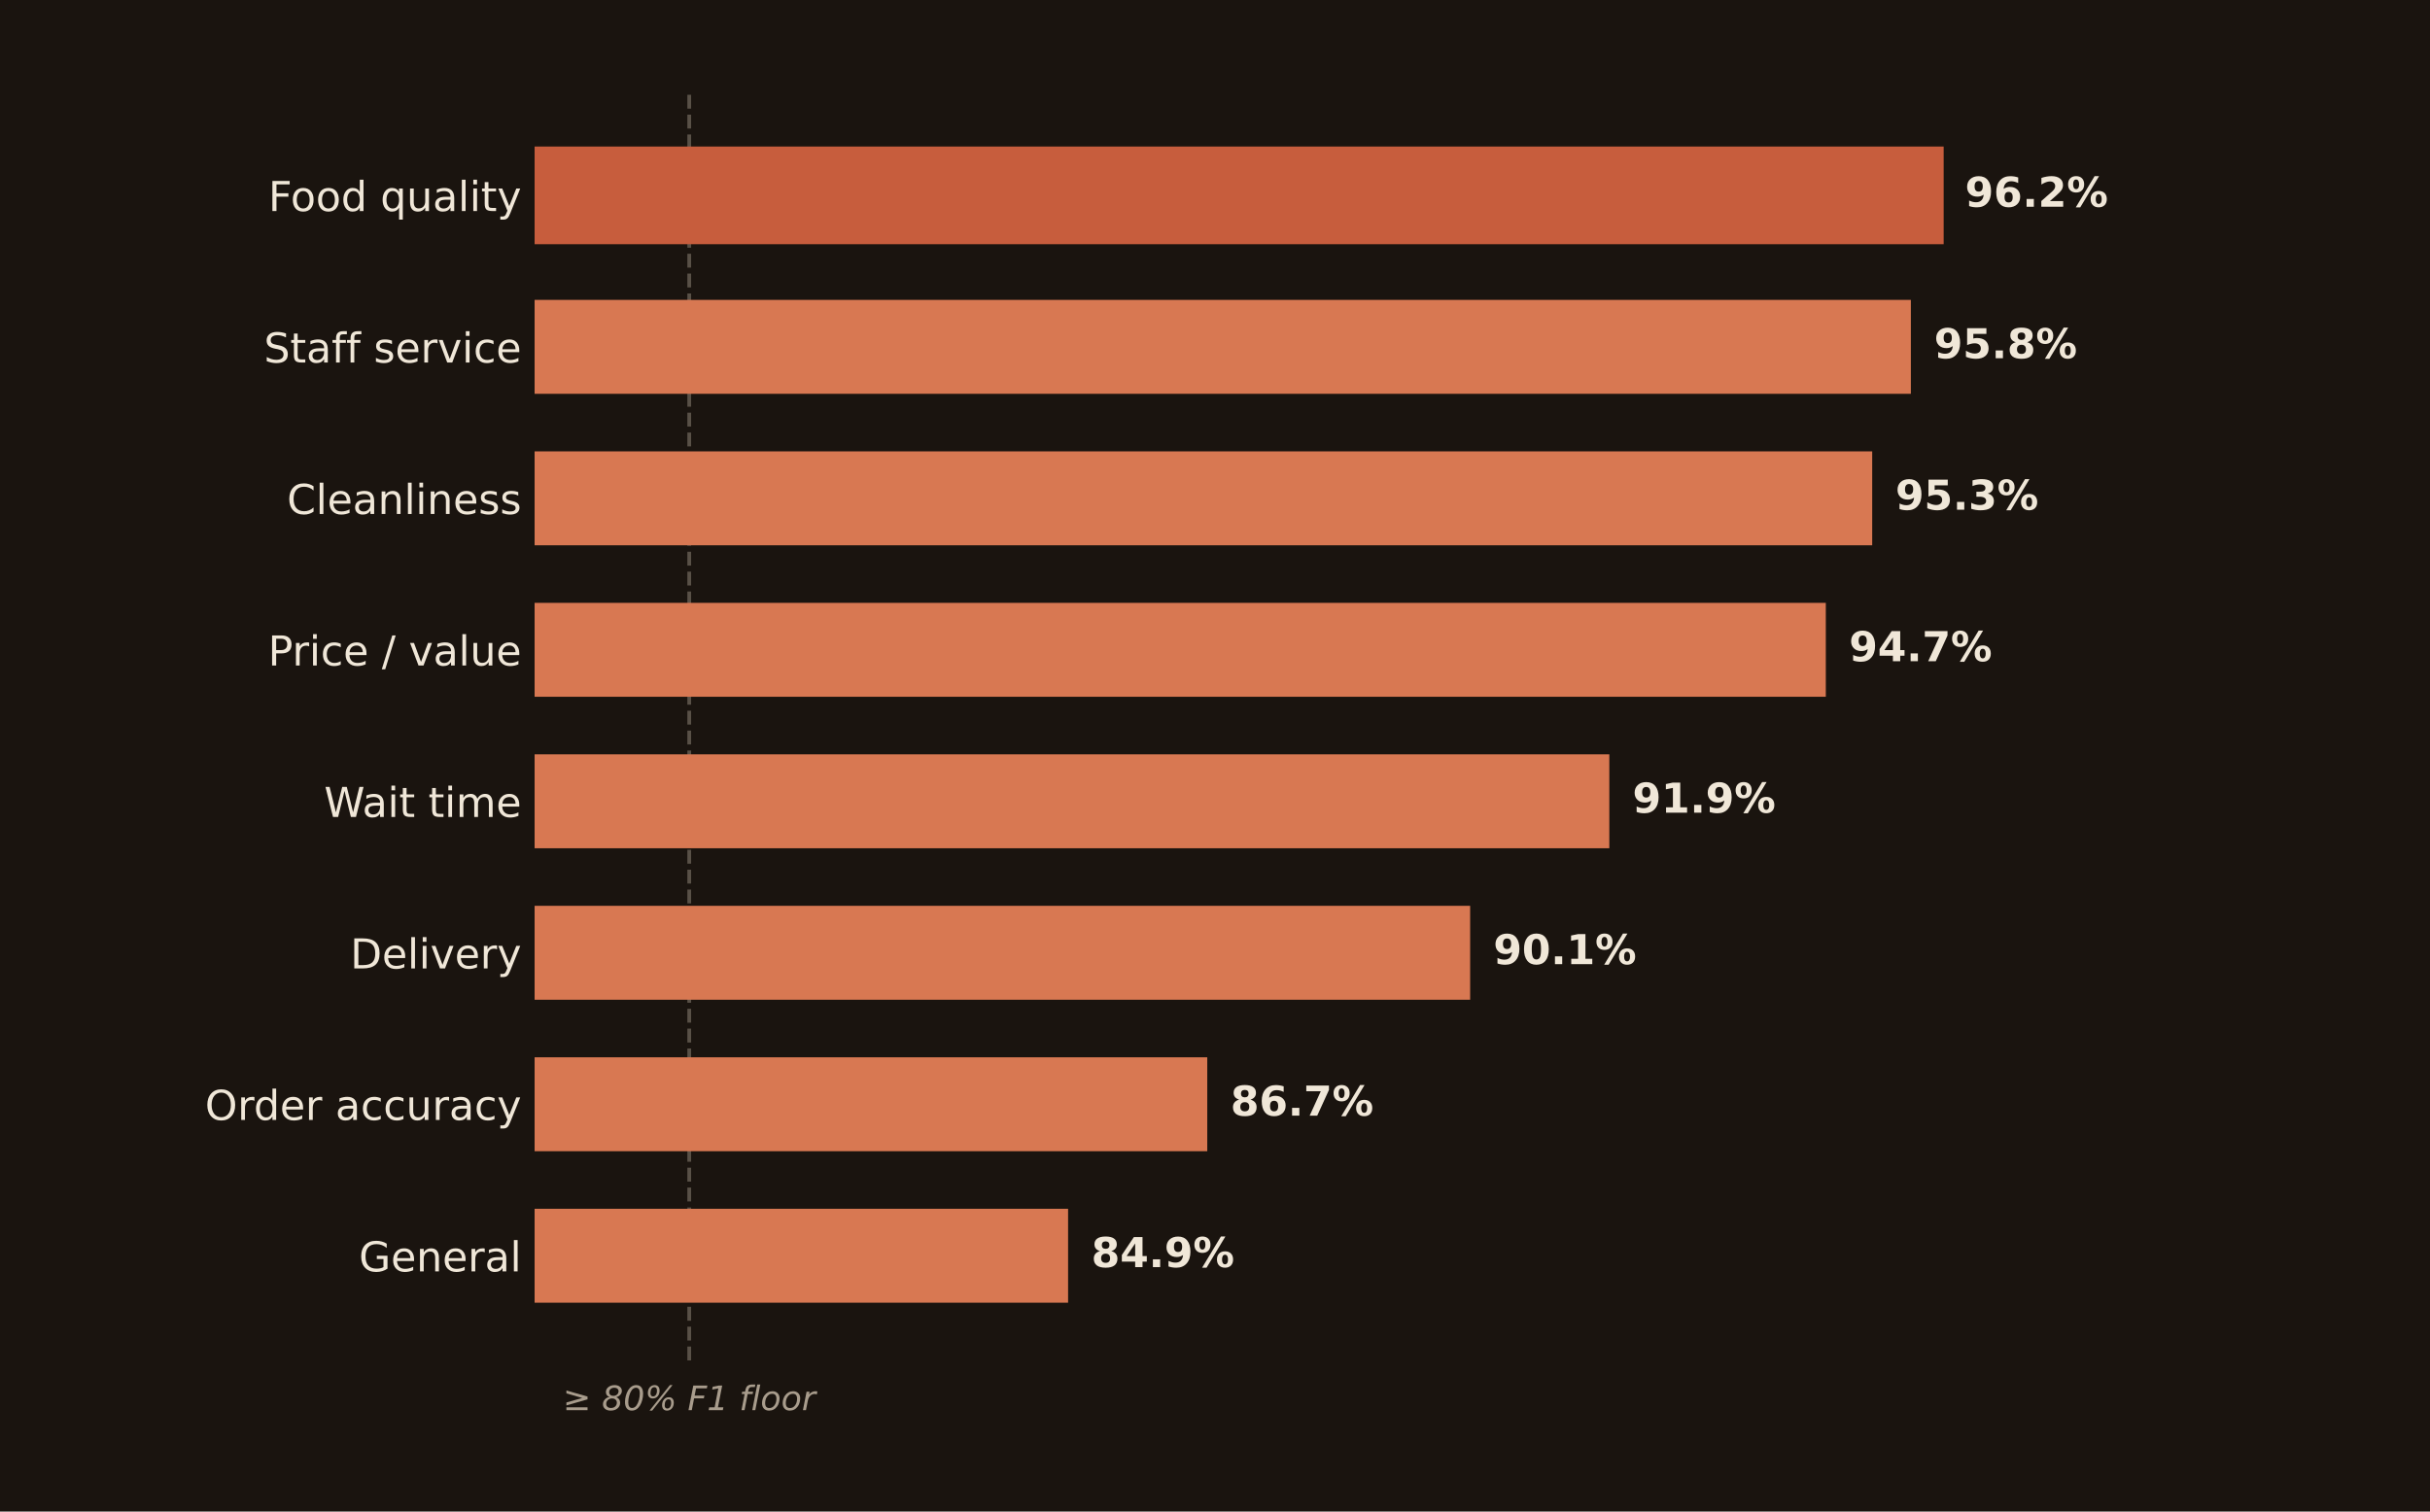
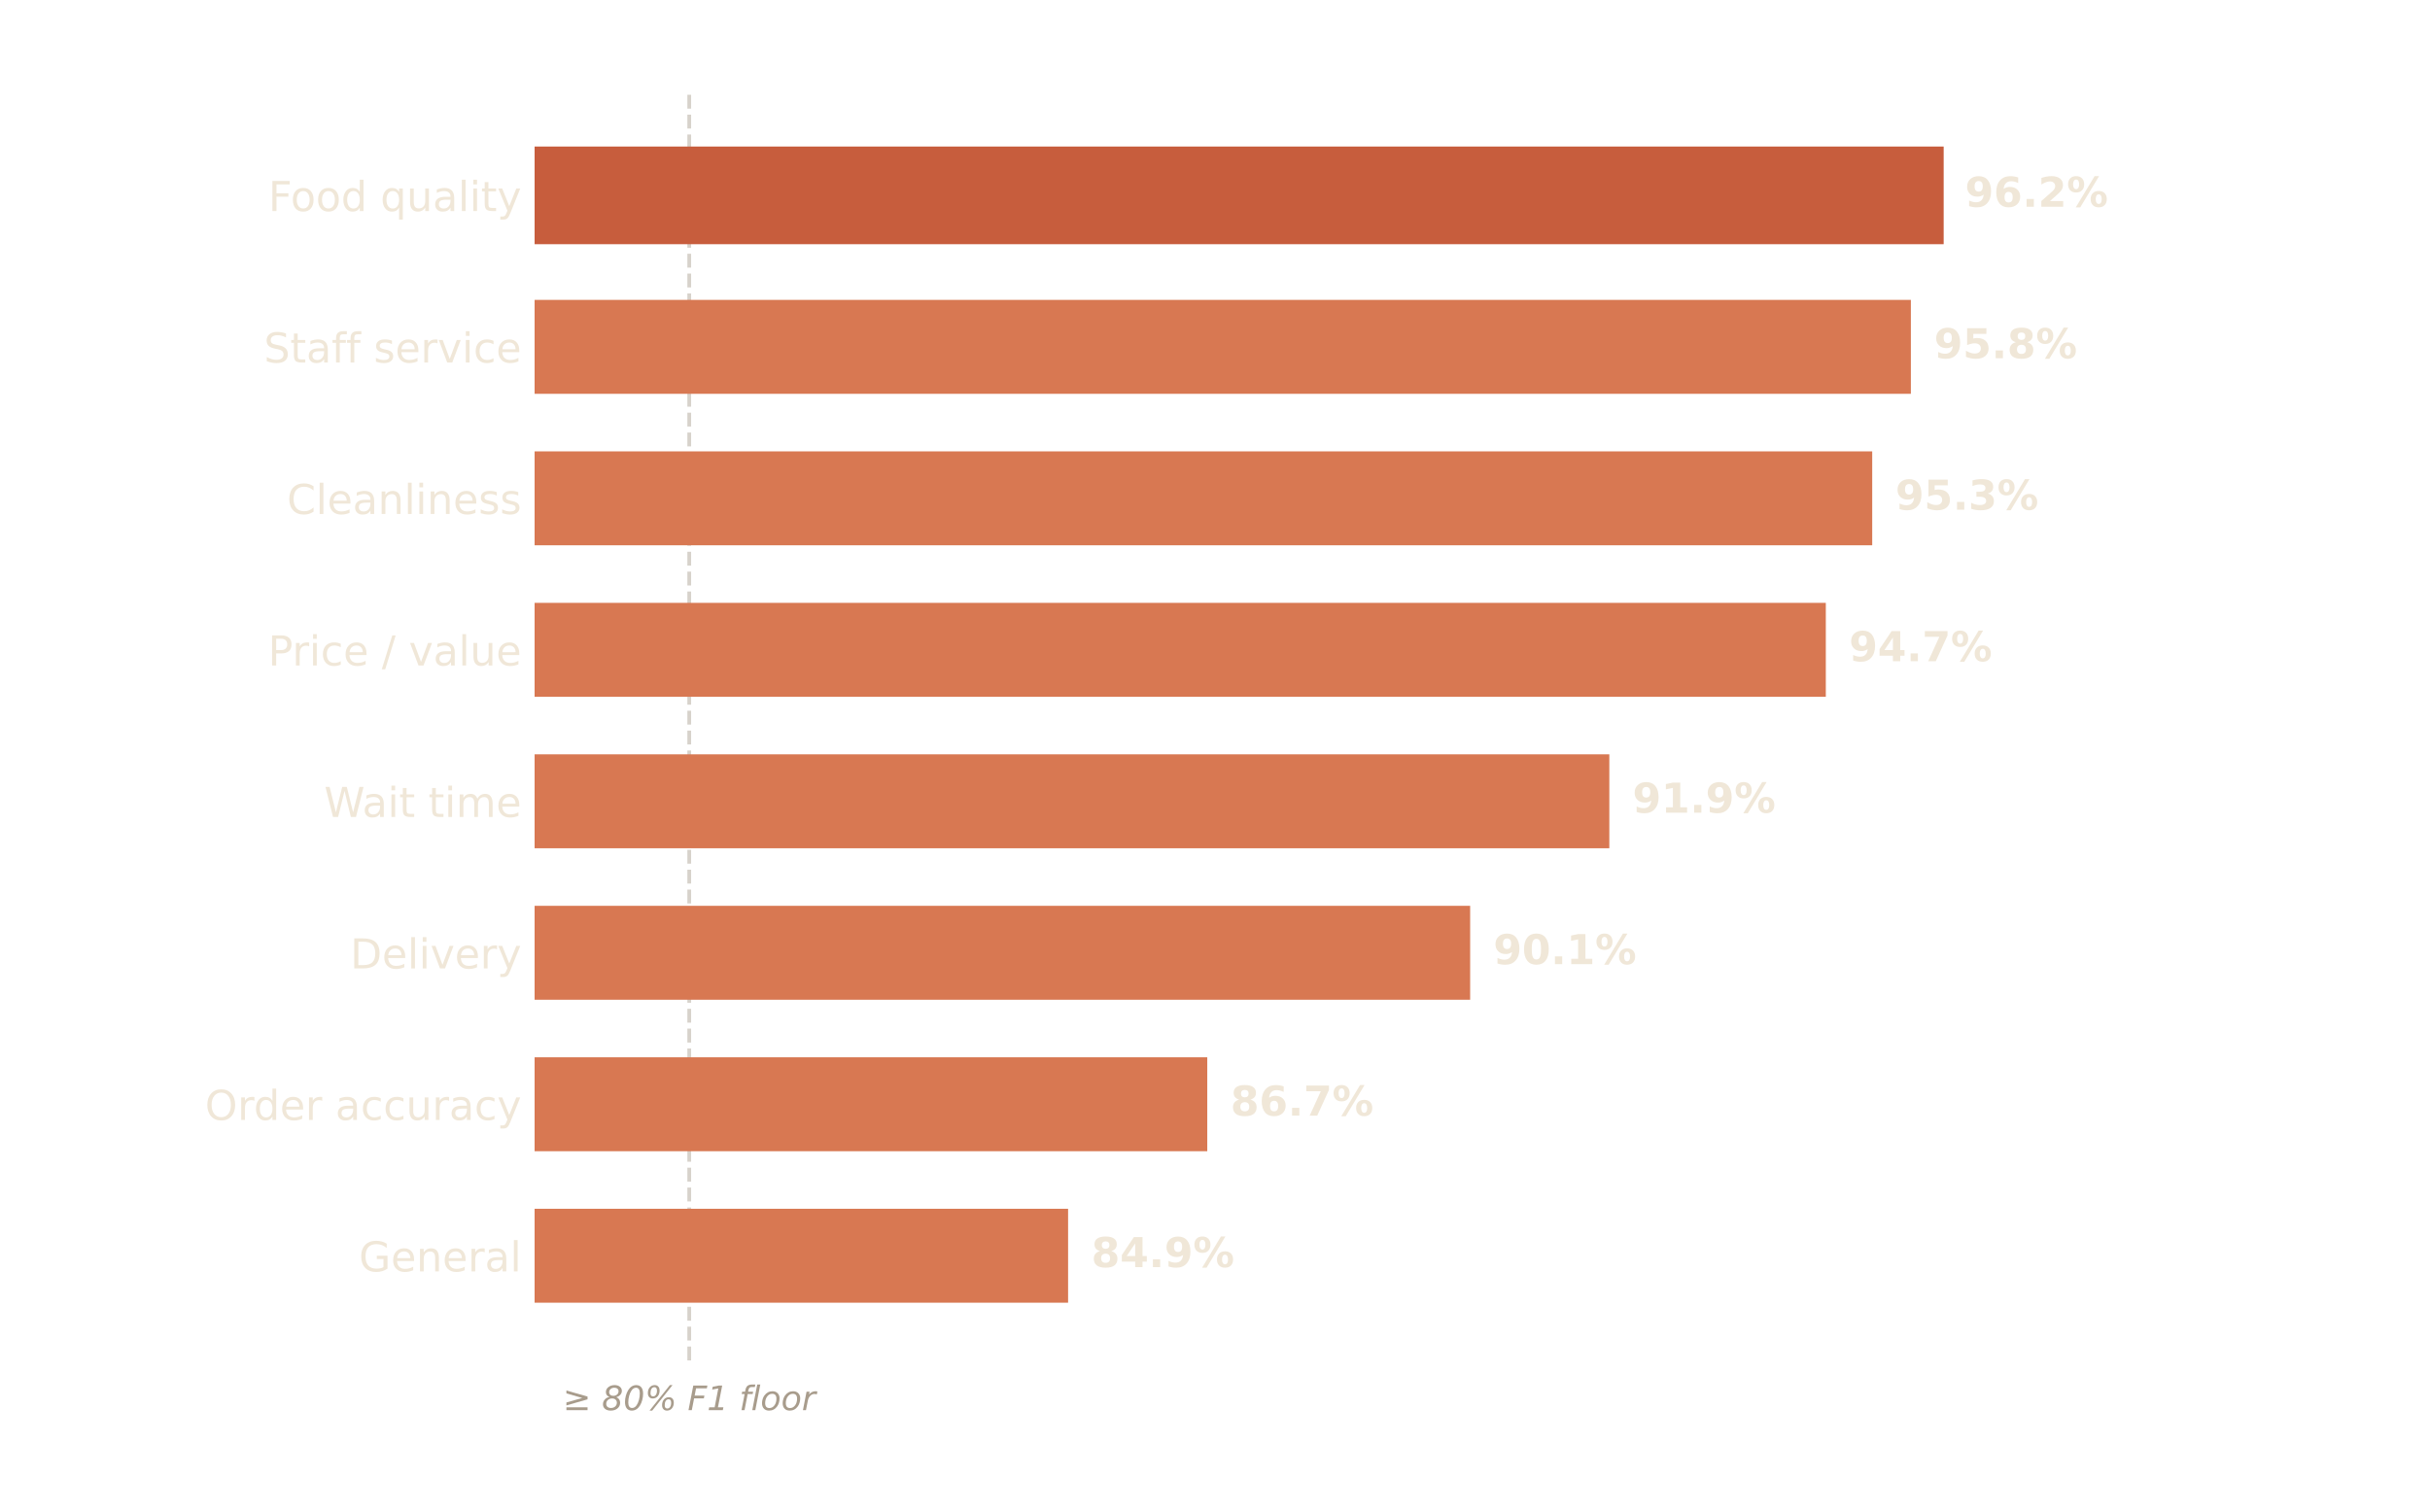
<svg xmlns="http://www.w3.org/2000/svg" xmlns:xlink="http://www.w3.org/1999/xlink" width="648pt" height="403.2pt" viewBox="0 0 648 403.2" version="1.1">
  <defs>
    <style type="text/css">*{stroke-linejoin: round; stroke-linecap: butt}</style>
  </defs>
  <g id="figure_1">
    <g id="patch_1">
-       <path d="M 0 403.2  L 648 403.2  L 648 0  L 0 0  z " style="fill: #1a140f" />
+       <path d="M 0 403.2  L 648 403.2  L 648 0  L 0 0  L 0 403.2  z " style="fill: none; opacity: 0" />
    </g>
    <g id="axes_1">
      <g id="patch_2">
-         <path d="M 142.56 362.88  L 596.16 362.88  L 596.16 24.192  L 142.56 24.192  z " style="fill: #1a140f" />
+         <path d="M 142.56 362.88  L 596.16 362.88  L 596.16 24.192  L 142.56 24.192  L 142.56 362.88  z " style="fill: none" />
      </g>
      <g id="line2d_1">
-         <path d="M 183.796 362.88  L 183.796 24.192  " clip-path="url(#pc6473d91ee)" style="fill: none; stroke-dasharray: 3.7,1.6; stroke-dashoffset: 0; stroke: #a89c8c; stroke-opacity: 0.45" />
+         <path d="M 183.796 362.88  L 183.796 24.192  " clip-path="url(#pb5e368b2b4)" style="fill: none; stroke-dasharray: 3.7,1.6; stroke-dashoffset: 0; stroke: #a89c8c; stroke-opacity: 0.45" />
      </g>
      <g id="matplotlib.axis_1" />
      <g id="matplotlib.axis_2">
        <g id="ytick_1">
          <g id="line2d_2" />
          <g id="text_1">
            <g style="fill: #f0e7d8" transform="translate(95.70969 339.1382) scale(0.11 -0.11)">
              <defs>
                <path id="DejaVuSans-47" d="M 3809 666  L 3809 1919  L 2778 1919  L 2778 2438  L 4434 2438  L 4434 434  Q 4069 175 3628 42  Q 3188 -91 2688 -91  Q 1594 -91 976 548  Q 359 1188 359 2328  Q 359 3472 976 4111  Q 1594 4750 2688 4750  Q 3144 4750 3555 4637  Q 3966 4525 4313 4306  L 4313 3634  Q 3963 3931 3569 4081  Q 3175 4231 2741 4231  Q 1884 4231 1454 3753  Q 1025 3275 1025 2328  Q 1025 1384 1454 906  Q 1884 428 2741 428  Q 3075 428 3337 486  Q 3600 544 3809 666  z " transform="scale(0.015625)" />
                <path id="DejaVuSans-65" d="M 3597 1894  L 3597 1613  L 953 1613  Q 991 1019 1311 708  Q 1631 397 2203 397  Q 2534 397 2845 478  Q 3156 559 3463 722  L 3463 178  Q 3153 47 2828 -22  Q 2503 -91 2169 -91  Q 1331 -91 842 396  Q 353 884 353 1716  Q 353 2575 817 3079  Q 1281 3584 2069 3584  Q 2775 3584 3186 3129  Q 3597 2675 3597 1894  z M 3022 2063  Q 3016 2534 2758 2815  Q 2500 3097 2075 3097  Q 1594 3097 1305 2825  Q 1016 2553 972 2059  L 3022 2063  z " transform="scale(0.015625)" />
                <path id="DejaVuSans-6e" d="M 3513 2113  L 3513 0  L 2938 0  L 2938 2094  Q 2938 2591 2744 2837  Q 2550 3084 2163 3084  Q 1697 3084 1428 2787  Q 1159 2491 1159 1978  L 1159 0  L 581 0  L 581 3500  L 1159 3500  L 1159 2956  Q 1366 3272 1645 3428  Q 1925 3584 2291 3584  Q 2894 3584 3203 3211  Q 3513 2838 3513 2113  z " transform="scale(0.015625)" />
                <path id="DejaVuSans-72" d="M 2631 2963  Q 2534 3019 2420 3045  Q 2306 3072 2169 3072  Q 1681 3072 1420 2755  Q 1159 2438 1159 1844  L 1159 0  L 581 0  L 581 3500  L 1159 3500  L 1159 2956  Q 1341 3275 1631 3429  Q 1922 3584 2338 3584  Q 2397 3584 2469 3576  Q 2541 3569 2628 3553  L 2631 2963  z " transform="scale(0.015625)" />
                <path id="DejaVuSans-61" d="M 2194 1759  Q 1497 1759 1228 1600  Q 959 1441 959 1056  Q 959 750 1161 570  Q 1363 391 1709 391  Q 2188 391 2477 730  Q 2766 1069 2766 1631  L 2766 1759  L 2194 1759  z M 3341 1997  L 3341 0  L 2766 0  L 2766 531  Q 2569 213 2275 61  Q 1981 -91 1556 -91  Q 1019 -91 701 211  Q 384 513 384 1019  Q 384 1609 779 1909  Q 1175 2209 1959 2209  L 2766 2209  L 2766 2266  Q 2766 2663 2505 2880  Q 2244 3097 1772 3097  Q 1472 3097 1187 3025  Q 903 2953 641 2809  L 641 3341  Q 956 3463 1253 3523  Q 1550 3584 1831 3584  Q 2591 3584 2966 3190  Q 3341 2797 3341 1997  z " transform="scale(0.015625)" />
                <path id="DejaVuSans-6c" d="M 603 4863  L 1178 4863  L 1178 0  L 603 0  L 603 4863  z " transform="scale(0.015625)" />
              </defs>
              <use xlink:href="#DejaVuSans-47" />
              <use xlink:href="#DejaVuSans-65" transform="translate(77.49023 0)" />
              <use xlink:href="#DejaVuSans-6e" transform="translate(139.0137 0)" />
              <use xlink:href="#DejaVuSans-65" transform="translate(202.3926 0)" />
              <use xlink:href="#DejaVuSans-72" transform="translate(263.916 0)" />
              <use xlink:href="#DejaVuSans-61" transform="translate(305.0293 0)" />
              <use xlink:href="#DejaVuSans-6c" transform="translate(366.3086 0)" />
            </g>
          </g>
        </g>
        <g id="ytick_2">
          <g id="line2d_3" />
          <g id="text_2">
            <g style="fill: #f0e7d8" transform="translate(54.67109 298.7316) scale(0.11 -0.11)">
              <defs>
                <path id="DejaVuSans-4f" d="M 2522 4238  Q 1834 4238 1429 3725  Q 1025 3213 1025 2328  Q 1025 1447 1429 934  Q 1834 422 2522 422  Q 3209 422 3611 934  Q 4013 1447 4013 2328  Q 4013 3213 3611 3725  Q 3209 4238 2522 4238  z M 2522 4750  Q 3503 4750 4090 4092  Q 4678 3434 4678 2328  Q 4678 1225 4090 567  Q 3503 -91 2522 -91  Q 1538 -91 948 565  Q 359 1222 359 2328  Q 359 3434 948 4092  Q 1538 4750 2522 4750  z " transform="scale(0.015625)" />
                <path id="DejaVuSans-64" d="M 2906 2969  L 2906 4863  L 3481 4863  L 3481 0  L 2906 0  L 2906 525  Q 2725 213 2448 61  Q 2172 -91 1784 -91  Q 1150 -91 751 415  Q 353 922 353 1747  Q 353 2572 751 3078  Q 1150 3584 1784 3584  Q 2172 3584 2448 3432  Q 2725 3281 2906 2969  z M 947 1747  Q 947 1113 1208 752  Q 1469 391 1925 391  Q 2381 391 2643 752  Q 2906 1113 2906 1747  Q 2906 2381 2643 2742  Q 2381 3103 1925 3103  Q 1469 3103 1208 2742  Q 947 2381 947 1747  z " transform="scale(0.015625)" />
                <path id="DejaVuSans-20" transform="scale(0.015625)" />
                <path id="DejaVuSans-63" d="M 3122 3366  L 3122 2828  Q 2878 2963 2633 3030  Q 2388 3097 2138 3097  Q 1578 3097 1268 2742  Q 959 2388 959 1747  Q 959 1106 1268 751  Q 1578 397 2138 397  Q 2388 397 2633 464  Q 2878 531 3122 666  L 3122 134  Q 2881 22 2623 -34  Q 2366 -91 2075 -91  Q 1284 -91 818 406  Q 353 903 353 1747  Q 353 2603 823 3093  Q 1294 3584 2113 3584  Q 2378 3584 2631 3529  Q 2884 3475 3122 3366  z " transform="scale(0.015625)" />
                <path id="DejaVuSans-75" d="M 544 1381  L 544 3500  L 1119 3500  L 1119 1403  Q 1119 906 1312 657  Q 1506 409 1894 409  Q 2359 409 2629 706  Q 2900 1003 2900 1516  L 2900 3500  L 3475 3500  L 3475 0  L 2900 0  L 2900 538  Q 2691 219 2414 64  Q 2138 -91 1772 -91  Q 1169 -91 856 284  Q 544 659 544 1381  z M 1991 3584  L 1991 3584  z " transform="scale(0.015625)" />
                <path id="DejaVuSans-79" d="M 2059 -325  Q 1816 -950 1584 -1140  Q 1353 -1331 966 -1331  L 506 -1331  L 506 -850  L 844 -850  Q 1081 -850 1212 -737  Q 1344 -625 1503 -206  L 1606 56  L 191 3500  L 800 3500  L 1894 763  L 2988 3500  L 3597 3500  L 2059 -325  z " transform="scale(0.015625)" />
              </defs>
              <use xlink:href="#DejaVuSans-4f" />
              <use xlink:href="#DejaVuSans-72" transform="translate(78.71094 0)" />
              <use xlink:href="#DejaVuSans-64" transform="translate(118.0742 0)" />
              <use xlink:href="#DejaVuSans-65" transform="translate(181.5508 0)" />
              <use xlink:href="#DejaVuSans-72" transform="translate(243.0742 0)" />
              <use xlink:href="#DejaVuSans-20" transform="translate(284.1875 0)" />
              <use xlink:href="#DejaVuSans-61" transform="translate(315.9746 0)" />
              <use xlink:href="#DejaVuSans-63" transform="translate(377.2539 0)" />
              <use xlink:href="#DejaVuSans-63" transform="translate(432.2344 0)" />
              <use xlink:href="#DejaVuSans-75" transform="translate(487.2148 0)" />
              <use xlink:href="#DejaVuSans-72" transform="translate(550.5938 0)" />
              <use xlink:href="#DejaVuSans-61" transform="translate(591.707 0)" />
              <use xlink:href="#DejaVuSans-63" transform="translate(652.9863 0)" />
              <use xlink:href="#DejaVuSans-79" transform="translate(707.9668 0)" />
            </g>
          </g>
        </g>
        <g id="ytick_3">
          <g id="line2d_4" />
          <g id="text_3">
            <g style="fill: #f0e7d8" transform="translate(93.39797 258.325) scale(0.11 -0.11)">
              <defs>
                <path id="DejaVuSans-44" d="M 1259 4147  L 1259 519  L 2022 519  Q 2988 519 3436 956  Q 3884 1394 3884 2338  Q 3884 3275 3436 3711  Q 2988 4147 2022 4147  L 1259 4147  z M 628 4666  L 1925 4666  Q 3281 4666 3915 4102  Q 4550 3538 4550 2338  Q 4550 1131 3912 565  Q 3275 0 1925 0  L 628 0  L 628 4666  z " transform="scale(0.015625)" />
                <path id="DejaVuSans-69" d="M 603 3500  L 1178 3500  L 1178 0  L 603 0  L 603 3500  z M 603 4863  L 1178 4863  L 1178 4134  L 603 4134  L 603 4863  z " transform="scale(0.015625)" />
                <path id="DejaVuSans-76" d="M 191 3500  L 800 3500  L 1894 563  L 2988 3500  L 3597 3500  L 2284 0  L 1503 0  L 191 3500  z " transform="scale(0.015625)" />
              </defs>
              <use xlink:href="#DejaVuSans-44" />
              <use xlink:href="#DejaVuSans-65" transform="translate(77.00195 0)" />
              <use xlink:href="#DejaVuSans-6c" transform="translate(138.5254 0)" />
              <use xlink:href="#DejaVuSans-69" transform="translate(166.3086 0)" />
              <use xlink:href="#DejaVuSans-76" transform="translate(194.0918 0)" />
              <use xlink:href="#DejaVuSans-65" transform="translate(253.2715 0)" />
              <use xlink:href="#DejaVuSans-72" transform="translate(314.7949 0)" />
              <use xlink:href="#DejaVuSans-79" transform="translate(355.9082 0)" />
            </g>
          </g>
        </g>
        <g id="ytick_4">
          <g id="line2d_5" />
          <g id="text_4">
            <g style="fill: #f0e7d8" transform="translate(86.42844 217.9184) scale(0.11 -0.11)">
              <defs>
                <path id="DejaVuSans-57" d="M 213 4666  L 850 4666  L 1831 722  L 2809 4666  L 3519 4666  L 4500 722  L 5478 4666  L 6119 4666  L 4947 0  L 4153 0  L 3169 4050  L 2175 0  L 1381 0  L 213 4666  z " transform="scale(0.015625)" />
                <path id="DejaVuSans-74" d="M 1172 4494  L 1172 3500  L 2356 3500  L 2356 3053  L 1172 3053  L 1172 1153  Q 1172 725 1289 603  Q 1406 481 1766 481  L 2356 481  L 2356 0  L 1766 0  Q 1100 0 847 248  Q 594 497 594 1153  L 594 3053  L 172 3053  L 172 3500  L 594 3500  L 594 4494  L 1172 4494  z " transform="scale(0.015625)" />
                <path id="DejaVuSans-6d" d="M 3328 2828  Q 3544 3216 3844 3400  Q 4144 3584 4550 3584  Q 5097 3584 5394 3201  Q 5691 2819 5691 2113  L 5691 0  L 5113 0  L 5113 2094  Q 5113 2597 4934 2840  Q 4756 3084 4391 3084  Q 3944 3084 3684 2787  Q 3425 2491 3425 1978  L 3425 0  L 2847 0  L 2847 2094  Q 2847 2600 2669 2842  Q 2491 3084 2119 3084  Q 1678 3084 1418 2786  Q 1159 2488 1159 1978  L 1159 0  L 581 0  L 581 3500  L 1159 3500  L 1159 2956  Q 1356 3278 1631 3431  Q 1906 3584 2284 3584  Q 2666 3584 2933 3390  Q 3200 3197 3328 2828  z " transform="scale(0.015625)" />
              </defs>
              <use xlink:href="#DejaVuSans-57" />
              <use xlink:href="#DejaVuSans-61" transform="translate(92.50195 0)" />
              <use xlink:href="#DejaVuSans-69" transform="translate(153.7812 0)" />
              <use xlink:href="#DejaVuSans-74" transform="translate(181.5645 0)" />
              <use xlink:href="#DejaVuSans-20" transform="translate(220.7734 0)" />
              <use xlink:href="#DejaVuSans-74" transform="translate(252.5605 0)" />
              <use xlink:href="#DejaVuSans-69" transform="translate(291.7695 0)" />
              <use xlink:href="#DejaVuSans-6d" transform="translate(319.5527 0)" />
              <use xlink:href="#DejaVuSans-65" transform="translate(416.9648 0)" />
            </g>
          </g>
        </g>
        <g id="ytick_5">
          <g id="line2d_6" />
          <g id="text_5">
            <g style="fill: #f0e7d8" transform="translate(71.48047 177.5118) scale(0.11 -0.11)">
              <defs>
                <path id="DejaVuSans-50" d="M 1259 4147  L 1259 2394  L 2053 2394  Q 2494 2394 2734 2622  Q 2975 2850 2975 3272  Q 2975 3691 2734 3919  Q 2494 4147 2053 4147  L 1259 4147  z M 628 4666  L 2053 4666  Q 2838 4666 3239 4311  Q 3641 3956 3641 3272  Q 3641 2581 3239 2228  Q 2838 1875 2053 1875  L 1259 1875  L 1259 0  L 628 0  L 628 4666  z " transform="scale(0.015625)" />
                <path id="DejaVuSans-2f" d="M 1625 4666  L 2156 4666  L 531 -594  L 0 -594  L 1625 4666  z " transform="scale(0.015625)" />
              </defs>
              <use xlink:href="#DejaVuSans-50" />
              <use xlink:href="#DejaVuSans-72" transform="translate(58.55273 0)" />
              <use xlink:href="#DejaVuSans-69" transform="translate(99.66602 0)" />
              <use xlink:href="#DejaVuSans-63" transform="translate(127.4492 0)" />
              <use xlink:href="#DejaVuSans-65" transform="translate(182.4297 0)" />
              <use xlink:href="#DejaVuSans-20" transform="translate(243.9531 0)" />
              <use xlink:href="#DejaVuSans-2f" transform="translate(275.7402 0)" />
              <use xlink:href="#DejaVuSans-20" transform="translate(309.4316 0)" />
              <use xlink:href="#DejaVuSans-76" transform="translate(341.2188 0)" />
              <use xlink:href="#DejaVuSans-61" transform="translate(400.3984 0)" />
              <use xlink:href="#DejaVuSans-6c" transform="translate(461.6777 0)" />
              <use xlink:href="#DejaVuSans-75" transform="translate(489.4609 0)" />
              <use xlink:href="#DejaVuSans-65" transform="translate(552.8398 0)" />
            </g>
          </g>
        </g>
        <g id="ytick_6">
          <g id="line2d_7" />
          <g id="text_6">
            <g style="fill: #f0e7d8" transform="translate(76.53016 137.1053) scale(0.11 -0.11)">
              <defs>
                <path id="DejaVuSans-43" d="M 4122 4306  L 4122 3641  Q 3803 3938 3442 4084  Q 3081 4231 2675 4231  Q 1875 4231 1450 3742  Q 1025 3253 1025 2328  Q 1025 1406 1450 917  Q 1875 428 2675 428  Q 3081 428 3442 575  Q 3803 722 4122 1019  L 4122 359  Q 3791 134 3420 21  Q 3050 -91 2638 -91  Q 1578 -91 968 557  Q 359 1206 359 2328  Q 359 3453 968 4101  Q 1578 4750 2638 4750  Q 3056 4750 3426 4639  Q 3797 4528 4122 4306  z " transform="scale(0.015625)" />
                <path id="DejaVuSans-73" d="M 2834 3397  L 2834 2853  Q 2591 2978 2328 3040  Q 2066 3103 1784 3103  Q 1356 3103 1142 2972  Q 928 2841 928 2578  Q 928 2378 1081 2264  Q 1234 2150 1697 2047  L 1894 2003  Q 2506 1872 2764 1633  Q 3022 1394 3022 966  Q 3022 478 2636 193  Q 2250 -91 1575 -91  Q 1294 -91 989 -36  Q 684 19 347 128  L 347 722  Q 666 556 975 473  Q 1284 391 1588 391  Q 1994 391 2212 530  Q 2431 669 2431 922  Q 2431 1156 2273 1281  Q 2116 1406 1581 1522  L 1381 1569  Q 847 1681 609 1914  Q 372 2147 372 2553  Q 372 3047 722 3315  Q 1072 3584 1716 3584  Q 2034 3584 2315 3537  Q 2597 3491 2834 3397  z " transform="scale(0.015625)" />
              </defs>
              <use xlink:href="#DejaVuSans-43" />
              <use xlink:href="#DejaVuSans-6c" transform="translate(69.82422 0)" />
              <use xlink:href="#DejaVuSans-65" transform="translate(97.60742 0)" />
              <use xlink:href="#DejaVuSans-61" transform="translate(159.1309 0)" />
              <use xlink:href="#DejaVuSans-6e" transform="translate(220.4102 0)" />
              <use xlink:href="#DejaVuSans-6c" transform="translate(283.7891 0)" />
              <use xlink:href="#DejaVuSans-69" transform="translate(311.5723 0)" />
              <use xlink:href="#DejaVuSans-6e" transform="translate(339.3555 0)" />
              <use xlink:href="#DejaVuSans-65" transform="translate(402.7344 0)" />
              <use xlink:href="#DejaVuSans-73" transform="translate(464.2578 0)" />
              <use xlink:href="#DejaVuSans-73" transform="translate(516.3574 0)" />
            </g>
          </g>
        </g>
        <g id="ytick_7">
          <g id="line2d_8" />
          <g id="text_7">
            <g style="fill: #f0e7d8" transform="translate(70.37875 96.69868) scale(0.11 -0.11)">
              <defs>
                <path id="DejaVuSans-53" d="M 3425 4513  L 3425 3897  Q 3066 4069 2747 4153  Q 2428 4238 2131 4238  Q 1616 4238 1336 4038  Q 1056 3838 1056 3469  Q 1056 3159 1242 3001  Q 1428 2844 1947 2747  L 2328 2669  Q 3034 2534 3370 2195  Q 3706 1856 3706 1288  Q 3706 609 3251 259  Q 2797 -91 1919 -91  Q 1588 -91 1214 -16  Q 841 59 441 206  L 441 856  Q 825 641 1194 531  Q 1563 422 1919 422  Q 2459 422 2753 634  Q 3047 847 3047 1241  Q 3047 1584 2836 1778  Q 2625 1972 2144 2069  L 1759 2144  Q 1053 2284 737 2584  Q 422 2884 422 3419  Q 422 4038 858 4394  Q 1294 4750 2059 4750  Q 2388 4750 2728 4690  Q 3069 4631 3425 4513  z " transform="scale(0.015625)" />
                <path id="DejaVuSans-66" d="M 2375 4863  L 2375 4384  L 1825 4384  Q 1516 4384 1395 4259  Q 1275 4134 1275 3809  L 1275 3500  L 2222 3500  L 2222 3053  L 1275 3053  L 1275 0  L 697 0  L 697 3053  L 147 3053  L 147 3500  L 697 3500  L 697 3744  Q 697 4328 969 4595  Q 1241 4863 1831 4863  L 2375 4863  z " transform="scale(0.015625)" />
              </defs>
              <use xlink:href="#DejaVuSans-53" />
              <use xlink:href="#DejaVuSans-74" transform="translate(63.47656 0)" />
              <use xlink:href="#DejaVuSans-61" transform="translate(102.6855 0)" />
              <use xlink:href="#DejaVuSans-66" transform="translate(163.9648 0)" />
              <use xlink:href="#DejaVuSans-66" transform="translate(199.1699 0)" />
              <use xlink:href="#DejaVuSans-20" transform="translate(234.375 0)" />
              <use xlink:href="#DejaVuSans-73" transform="translate(266.1621 0)" />
              <use xlink:href="#DejaVuSans-65" transform="translate(318.2617 0)" />
              <use xlink:href="#DejaVuSans-72" transform="translate(379.7852 0)" />
              <use xlink:href="#DejaVuSans-76" transform="translate(420.8984 0)" />
              <use xlink:href="#DejaVuSans-69" transform="translate(480.0781 0)" />
              <use xlink:href="#DejaVuSans-63" transform="translate(507.8613 0)" />
              <use xlink:href="#DejaVuSans-65" transform="translate(562.8418 0)" />
            </g>
          </g>
        </g>
        <g id="ytick_8">
          <g id="line2d_9" />
          <g id="text_8">
            <g style="fill: #f0e7d8" transform="translate(71.56125 56.29209) scale(0.11 -0.11)">
              <defs>
                <path id="DejaVuSans-46" d="M 628 4666  L 3309 4666  L 3309 4134  L 1259 4134  L 1259 2759  L 3109 2759  L 3109 2228  L 1259 2228  L 1259 0  L 628 0  L 628 4666  z " transform="scale(0.015625)" />
                <path id="DejaVuSans-6f" d="M 1959 3097  Q 1497 3097 1228 2736  Q 959 2375 959 1747  Q 959 1119 1226 758  Q 1494 397 1959 397  Q 2419 397 2687 759  Q 2956 1122 2956 1747  Q 2956 2369 2687 2733  Q 2419 3097 1959 3097  z M 1959 3584  Q 2709 3584 3137 3096  Q 3566 2609 3566 1747  Q 3566 888 3137 398  Q 2709 -91 1959 -91  Q 1206 -91 779 398  Q 353 888 353 1747  Q 353 2609 779 3096  Q 1206 3584 1959 3584  z " transform="scale(0.015625)" />
                <path id="DejaVuSans-71" d="M 947 1747  Q 947 1113 1208 752  Q 1469 391 1925 391  Q 2381 391 2643 752  Q 2906 1113 2906 1747  Q 2906 2381 2643 2742  Q 2381 3103 1925 3103  Q 1469 3103 1208 2742  Q 947 2381 947 1747  z M 2906 525  Q 2725 213 2448 61  Q 2172 -91 1784 -91  Q 1150 -91 751 415  Q 353 922 353 1747  Q 353 2572 751 3078  Q 1150 3584 1784 3584  Q 2172 3584 2448 3432  Q 2725 3281 2906 2969  L 2906 3500  L 3481 3500  L 3481 -1331  L 2906 -1331  L 2906 525  z " transform="scale(0.015625)" />
              </defs>
              <use xlink:href="#DejaVuSans-46" />
              <use xlink:href="#DejaVuSans-6f" transform="translate(53.89453 0)" />
              <use xlink:href="#DejaVuSans-6f" transform="translate(115.0762 0)" />
              <use xlink:href="#DejaVuSans-64" transform="translate(176.2578 0)" />
              <use xlink:href="#DejaVuSans-20" transform="translate(239.7344 0)" />
              <use xlink:href="#DejaVuSans-71" transform="translate(271.5215 0)" />
              <use xlink:href="#DejaVuSans-75" transform="translate(334.998 0)" />
              <use xlink:href="#DejaVuSans-61" transform="translate(398.377 0)" />
              <use xlink:href="#DejaVuSans-6c" transform="translate(459.6562 0)" />
              <use xlink:href="#DejaVuSans-69" transform="translate(487.4395 0)" />
              <use xlink:href="#DejaVuSans-74" transform="translate(515.2227 0)" />
              <use xlink:href="#DejaVuSans-79" transform="translate(554.4316 0)" />
            </g>
          </g>
        </g>
      </g>
      <g id="patch_3">
-         <path d="M -1465.658 347.485  L 284.825 347.485  L 284.825 322.433  L -1465.658 322.433  z " clip-path="url(#pc6473d91ee)" style="fill: #d87852" />
+         <path d="M -1465.658 347.485  L 284.825 347.485  L 284.825 322.433  L -1465.658 322.433  z " clip-path="url(#pb5e368b2b4)" style="fill: #d87852" />
      </g>
      <g id="patch_4">
-         <path d="M -1465.658 307.079  L 321.938 307.079  L 321.938 282.026  L -1465.658 282.026  z " clip-path="url(#pc6473d91ee)" style="fill: #d87852" />
+         <path d="M -1465.658 307.079  L 321.938 307.079  L 321.938 282.026  L -1465.658 282.026  z " clip-path="url(#pb5e368b2b4)" style="fill: #d87852" />
      </g>
      <g id="patch_5">
-         <path d="M -1465.658 266.672  L 392.04 266.672  L 392.04 241.62  L -1465.658 241.62  z " clip-path="url(#pc6473d91ee)" style="fill: #d87852" />
+         <path d="M -1465.658 266.672  L 392.04 266.672  L 392.04 241.62  L -1465.658 241.62  z " clip-path="url(#pb5e368b2b4)" style="fill: #d87852" />
      </g>
      <g id="patch_6">
-         <path d="M -1465.658 226.265  L 429.153 226.265  L 429.153 201.213  L -1465.658 201.213  z " clip-path="url(#pc6473d91ee)" style="fill: #d87852" />
+         <path d="M -1465.658 226.265  L 429.153 226.265  L 429.153 201.213  L -1465.658 201.213  z " clip-path="url(#pb5e368b2b4)" style="fill: #d87852" />
      </g>
      <g id="patch_7">
-         <path d="M -1465.658 185.859  L 486.884 185.859  L 486.884 160.807  L -1465.658 160.807  z " clip-path="url(#pc6473d91ee)" style="fill: #d87852" />
+         <path d="M -1465.658 185.859  L 486.884 185.859  L 486.884 160.807  L -1465.658 160.807  z " clip-path="url(#pb5e368b2b4)" style="fill: #d87852" />
      </g>
      <g id="patch_8">
-         <path d="M -1465.658 145.452  L 499.255 145.452  L 499.255 120.4  L -1465.658 120.4  z " clip-path="url(#pc6473d91ee)" style="fill: #d87852" />
+         <path d="M -1465.658 145.452  L 499.255 145.452  L 499.255 120.4  L -1465.658 120.4  z " clip-path="url(#pb5e368b2b4)" style="fill: #d87852" />
      </g>
      <g id="patch_9">
-         <path d="M -1465.658 105.046  L 509.564 105.046  L 509.564 79.993  L -1465.658 79.993  z " clip-path="url(#pc6473d91ee)" style="fill: #d87852" />
+         <path d="M -1465.658 105.046  L 509.564 105.046  L 509.564 79.993  L -1465.658 79.993  z " clip-path="url(#pb5e368b2b4)" style="fill: #d87852" />
      </g>
      <g id="patch_10">
-         <path d="M -1465.658 64.639  L 517.811 64.639  L 517.811 39.587  L -1465.658 39.587  z " clip-path="url(#pc6473d91ee)" style="fill: #c75d3d; stroke: #c75d3d; stroke-linejoin: miter" />
+         <path d="M -1465.658 64.639  L 517.811 64.639  L 517.811 39.587  L -1465.658 39.587  z " clip-path="url(#pb5e368b2b4)" style="fill: #c75d3d; stroke: #c75d3d; stroke-linejoin: miter" />
      </g>
      <g id="text_9">
        <g style="fill: #f0e7d8" transform="translate(291.0109 337.9944) scale(0.11 -0.11)">
          <defs>
            <path id="DejaVuSans-Bold-38" d="M 2228 2088  Q 1891 2088 1709 1903  Q 1528 1719 1528 1375  Q 1528 1031 1709 848  Q 1891 666 2228 666  Q 2563 666 2741 848  Q 2919 1031 2919 1375  Q 2919 1722 2741 1905  Q 2563 2088 2228 2088  z M 1350 2484  Q 925 2613 709 2878  Q 494 3144 494 3541  Q 494 4131 934 4440  Q 1375 4750 2228 4750  Q 3075 4750 3515 4442  Q 3956 4134 3956 3541  Q 3956 3144 3739 2878  Q 3522 2613 3097 2484  Q 3572 2353 3814 2058  Q 4056 1763 4056 1313  Q 4056 619 3595 264  Q 3134 -91 2228 -91  Q 1319 -91 855 264  Q 391 619 391 1313  Q 391 1763 633 2058  Q 875 2353 1350 2484  z M 1631 3419  Q 1631 3141 1786 2991  Q 1941 2841 2228 2841  Q 2509 2841 2662 2991  Q 2816 3141 2816 3419  Q 2816 3697 2662 3845  Q 2509 3994 2228 3994  Q 1941 3994 1786 3844  Q 1631 3694 1631 3419  z " transform="scale(0.015625)" />
            <path id="DejaVuSans-Bold-34" d="M 2356 3675  L 1038 1722  L 2356 1722  L 2356 3675  z M 2156 4666  L 3494 4666  L 3494 1722  L 4159 1722  L 4159 850  L 3494 850  L 3494 0  L 2356 0  L 2356 850  L 288 850  L 288 1881  L 2156 4666  z " transform="scale(0.015625)" />
            <path id="DejaVuSans-Bold-2e" d="M 653 1209  L 1778 1209  L 1778 0  L 653 0  L 653 1209  z " transform="scale(0.015625)" />
            <path id="DejaVuSans-Bold-39" d="M 641 103  L 641 966  Q 928 831 1190 764  Q 1453 697 1709 697  Q 2247 697 2547 995  Q 2847 1294 2900 1881  Q 2688 1725 2447 1647  Q 2206 1569 1925 1569  Q 1209 1569 770 1986  Q 331 2403 331 3084  Q 331 3838 820 4291  Q 1309 4744 2131 4744  Q 3044 4744 3544 4128  Q 4044 3513 4044 2388  Q 4044 1231 3459 570  Q 2875 -91 1856 -91  Q 1528 -91 1228 -42  Q 928 6 641 103  z M 2125 2350  Q 2441 2350 2600 2554  Q 2759 2759 2759 3169  Q 2759 3575 2600 3781  Q 2441 3988 2125 3988  Q 1809 3988 1650 3781  Q 1491 3575 1491 3169  Q 1491 2759 1650 2554  Q 1809 2350 2125 2350  z " transform="scale(0.015625)" />
            <path id="DejaVuSans-Bold-25" d="M 4959 1925  Q 4738 1925 4616 1733  Q 4494 1541 4494 1184  Q 4494 825 4614 633  Q 4734 441 4959 441  Q 5184 441 5303 633  Q 5422 825 5422 1184  Q 5422 1541 5301 1733  Q 5181 1925 4959 1925  z M 4959 2450  Q 5541 2450 5875 2112  Q 6209 1775 6209 1184  Q 6209 594 5875 251  Q 5541 -91 4959 -91  Q 4378 -91 4042 251  Q 3706 594 3706 1184  Q 3706 1772 4042 2111  Q 4378 2450 4959 2450  z M 2094 -91  L 1403 -91  L 4319 4750  L 5013 4750  L 2094 -91  z M 1453 4750  Q 2034 4750 2367 4411  Q 2700 4072 2700 3481  Q 2700 2891 2367 2550  Q 2034 2209 1453 2209  Q 872 2209 539 2550  Q 206 2891 206 3481  Q 206 4072 539 4411  Q 872 4750 1453 4750  z M 1453 4225  Q 1228 4225 1106 4031  Q 984 3838 984 3481  Q 984 3122 1106 2926  Q 1228 2731 1453 2731  Q 1678 2731 1798 2926  Q 1919 3122 1919 3481  Q 1919 3838 1797 4031  Q 1675 4225 1453 4225  z " transform="scale(0.015625)" />
          </defs>
          <use xlink:href="#DejaVuSans-Bold-38" />
          <use xlink:href="#DejaVuSans-Bold-34" transform="translate(69.58008 0)" />
          <use xlink:href="#DejaVuSans-Bold-2e" transform="translate(139.1602 0)" />
          <use xlink:href="#DejaVuSans-Bold-39" transform="translate(177.1484 0)" />
          <use xlink:href="#DejaVuSans-Bold-25" transform="translate(246.7285 0)" />
        </g>
      </g>
      <g id="text_10">
        <g style="fill: #f0e7d8" transform="translate(328.1236 297.5878) scale(0.11 -0.11)">
          <defs>
            <path id="DejaVuSans-Bold-36" d="M 2316 2303  Q 2000 2303 1842 2098  Q 1684 1894 1684 1484  Q 1684 1075 1842 870  Q 2000 666 2316 666  Q 2634 666 2792 870  Q 2950 1075 2950 1484  Q 2950 1894 2792 2098  Q 2634 2303 2316 2303  z M 3803 4544  L 3803 3681  Q 3506 3822 3243 3889  Q 2981 3956 2731 3956  Q 2194 3956 1894 3657  Q 1594 3359 1544 2772  Q 1750 2925 1990 3001  Q 2231 3078 2516 3078  Q 3231 3078 3670 2659  Q 4109 2241 4109 1563  Q 4109 813 3618 361  Q 3128 -91 2303 -91  Q 1394 -91 895 523  Q 397 1138 397 2266  Q 397 3422 980 4083  Q 1563 4744 2578 4744  Q 2900 4744 3203 4694  Q 3506 4644 3803 4544  z " transform="scale(0.015625)" />
            <path id="DejaVuSans-Bold-37" d="M 428 4666  L 3944 4666  L 3944 3988  L 2125 0  L 953 0  L 2675 3781  L 428 3781  L 428 4666  z " transform="scale(0.015625)" />
          </defs>
          <use xlink:href="#DejaVuSans-Bold-38" />
          <use xlink:href="#DejaVuSans-Bold-36" transform="translate(69.58008 0)" />
          <use xlink:href="#DejaVuSans-Bold-2e" transform="translate(139.1602 0)" />
          <use xlink:href="#DejaVuSans-Bold-37" transform="translate(177.1484 0)" />
          <use xlink:href="#DejaVuSans-Bold-25" transform="translate(246.7285 0)" />
        </g>
      </g>
      <g id="text_11">
        <g style="fill: #f0e7d8" transform="translate(398.2255 257.1812) scale(0.11 -0.11)">
          <defs>
            <path id="DejaVuSans-Bold-30" d="M 2944 2338  Q 2944 3213 2780 3570  Q 2616 3928 2228 3928  Q 1841 3928 1675 3570  Q 1509 3213 1509 2338  Q 1509 1453 1675 1090  Q 1841 728 2228 728  Q 2613 728 2778 1090  Q 2944 1453 2944 2338  z M 4147 2328  Q 4147 1169 3647 539  Q 3147 -91 2228 -91  Q 1306 -91 806 539  Q 306 1169 306 2328  Q 306 3491 806 4120  Q 1306 4750 2228 4750  Q 3147 4750 3647 4120  Q 4147 3491 4147 2328  z " transform="scale(0.015625)" />
            <path id="DejaVuSans-Bold-31" d="M 750 831  L 1813 831  L 1813 3847  L 722 3622  L 722 4441  L 1806 4666  L 2950 4666  L 2950 831  L 4013 831  L 4013 0  L 750 0  L 750 831  z " transform="scale(0.015625)" />
          </defs>
          <use xlink:href="#DejaVuSans-Bold-39" />
          <use xlink:href="#DejaVuSans-Bold-30" transform="translate(69.58008 0)" />
          <use xlink:href="#DejaVuSans-Bold-2e" transform="translate(139.1602 0)" />
          <use xlink:href="#DejaVuSans-Bold-31" transform="translate(177.1484 0)" />
          <use xlink:href="#DejaVuSans-Bold-25" transform="translate(246.7285 0)" />
        </g>
      </g>
      <g id="text_12">
        <g style="fill: #f0e7d8" transform="translate(435.3382 216.7746) scale(0.11 -0.11)">
          <use xlink:href="#DejaVuSans-Bold-39" />
          <use xlink:href="#DejaVuSans-Bold-31" transform="translate(69.58008 0)" />
          <use xlink:href="#DejaVuSans-Bold-2e" transform="translate(139.1602 0)" />
          <use xlink:href="#DejaVuSans-Bold-39" transform="translate(177.1484 0)" />
          <use xlink:href="#DejaVuSans-Bold-25" transform="translate(246.7285 0)" />
        </g>
      </g>
      <g id="text_13">
        <g style="fill: #f0e7d8" transform="translate(493.0691 176.368) scale(0.11 -0.11)">
          <use xlink:href="#DejaVuSans-Bold-39" />
          <use xlink:href="#DejaVuSans-Bold-34" transform="translate(69.58008 0)" />
          <use xlink:href="#DejaVuSans-Bold-2e" transform="translate(139.1602 0)" />
          <use xlink:href="#DejaVuSans-Bold-37" transform="translate(177.1484 0)" />
          <use xlink:href="#DejaVuSans-Bold-25" transform="translate(246.7285 0)" />
        </g>
      </g>
      <g id="text_14">
        <g style="fill: #f0e7d8" transform="translate(505.44 135.9614) scale(0.11 -0.11)">
          <defs>
            <path id="DejaVuSans-Bold-35" d="M 678 4666  L 3669 4666  L 3669 3781  L 1638 3781  L 1638 3059  Q 1775 3097 1914 3117  Q 2053 3138 2203 3138  Q 3056 3138 3531 2711  Q 4006 2284 4006 1522  Q 4006 766 3489 337  Q 2972 -91 2053 -91  Q 1656 -91 1267 -14  Q 878 63 494 219  L 494 1166  Q 875 947 1217 837  Q 1559 728 1863 728  Q 2300 728 2551 942  Q 2803 1156 2803 1522  Q 2803 1891 2551 2103  Q 2300 2316 1863 2316  Q 1603 2316 1309 2248  Q 1016 2181 678 2041  L 678 4666  z " transform="scale(0.015625)" />
            <path id="DejaVuSans-Bold-33" d="M 2981 2516  Q 3453 2394 3698 2092  Q 3944 1791 3944 1325  Q 3944 631 3412 270  Q 2881 -91 1863 -91  Q 1503 -91 1142 -33  Q 781 25 428 141  L 428 1069  Q 766 900 1098 814  Q 1431 728 1753 728  Q 2231 728 2486 893  Q 2741 1059 2741 1369  Q 2741 1688 2480 1852  Q 2219 2016 1709 2016  L 1228 2016  L 1228 2791  L 1734 2791  Q 2188 2791 2409 2933  Q 2631 3075 2631 3366  Q 2631 3634 2415 3781  Q 2200 3928 1806 3928  Q 1516 3928 1219 3862  Q 922 3797 628 3669  L 628 4550  Q 984 4650 1334 4700  Q 1684 4750 2022 4750  Q 2931 4750 3382 4451  Q 3834 4153 3834 3553  Q 3834 3144 3618 2883  Q 3403 2622 2981 2516  z " transform="scale(0.015625)" />
          </defs>
          <use xlink:href="#DejaVuSans-Bold-39" />
          <use xlink:href="#DejaVuSans-Bold-35" transform="translate(69.58008 0)" />
          <use xlink:href="#DejaVuSans-Bold-2e" transform="translate(139.1602 0)" />
          <use xlink:href="#DejaVuSans-Bold-33" transform="translate(177.1484 0)" />
          <use xlink:href="#DejaVuSans-Bold-25" transform="translate(246.7285 0)" />
        </g>
      </g>
      <g id="text_15">
        <g style="fill: #f0e7d8" transform="translate(515.7491 95.55485) scale(0.11 -0.11)">
          <use xlink:href="#DejaVuSans-Bold-39" />
          <use xlink:href="#DejaVuSans-Bold-35" transform="translate(69.58008 0)" />
          <use xlink:href="#DejaVuSans-Bold-2e" transform="translate(139.1602 0)" />
          <use xlink:href="#DejaVuSans-Bold-38" transform="translate(177.1484 0)" />
          <use xlink:href="#DejaVuSans-Bold-25" transform="translate(246.7285 0)" />
        </g>
      </g>
      <g id="text_16">
        <g style="fill: #f0e7d8" transform="translate(523.9964 55.14826) scale(0.11 -0.11)">
          <defs>
            <path id="DejaVuSans-Bold-32" d="M 1844 884  L 3897 884  L 3897 0  L 506 0  L 506 884  L 2209 2388  Q 2438 2594 2547 2791  Q 2656 2988 2656 3200  Q 2656 3528 2436 3728  Q 2216 3928 1850 3928  Q 1569 3928 1234 3808  Q 900 3688 519 3450  L 519 4475  Q 925 4609 1322 4679  Q 1719 4750 2100 4750  Q 2938 4750 3402 4381  Q 3866 4013 3866 3353  Q 3866 2972 3669 2642  Q 3472 2313 2841 1759  L 1844 884  z " transform="scale(0.015625)" />
          </defs>
          <use xlink:href="#DejaVuSans-Bold-39" />
          <use xlink:href="#DejaVuSans-Bold-36" transform="translate(69.58008 0)" />
          <use xlink:href="#DejaVuSans-Bold-2e" transform="translate(139.1602 0)" />
          <use xlink:href="#DejaVuSans-Bold-32" transform="translate(177.1484 0)" />
          <use xlink:href="#DejaVuSans-Bold-25" transform="translate(246.7285 0)" />
        </g>
      </g>
      <g id="text_17">
        <g style="fill: #a89c8c" transform="translate(150.0907 376.1432) scale(0.09 -0.09)">
          <defs>
            <path id="DejaVuSans-Oblique-2265" d="M 678 3175  L 678 3725  L 4684 2578  L 4684 2047  L 678 897  L 678 1453  L 3681 2309  L 678 3175  z M 4684 531  L 4684 0  L 678 0  L 678 531  L 4684 531  z " transform="scale(0.015625)" />
            <path id="DejaVuSans-Oblique-20" transform="scale(0.015625)" />
            <path id="DejaVuSans-Oblique-38" d="M 2847 1416  Q 2847 1769 2600 1992  Q 2353 2216 1953 2216  Q 1466 2216 1148 1923  Q 831 1631 831 1184  Q 831 828 1073 618  Q 1316 409 1728 409  Q 2219 409 2533 693  Q 2847 978 2847 1416  z M 3169 3591  Q 3169 3888 2950 4069  Q 2731 4250 2369 4250  Q 1941 4250 1664 4009  Q 1388 3769 1388 3406  Q 1388 3094 1605 2903  Q 1822 2713 2181 2713  Q 2613 2713 2891 2961  Q 3169 3209 3169 3591  z M 2741 2456  Q 3094 2322 3281 2050  Q 3469 1778 3469 1394  Q 3469 747 2969 328  Q 2469 -91 1678 -91  Q 1006 -91 609 239  Q 213 569 213 1119  Q 213 1619 553 2008  Q 894 2397 1441 2503  Q 1113 2616 941 2852  Q 769 3088 769 3425  Q 769 3991 1239 4370  Q 1709 4750 2431 4750  Q 3034 4750 3414 4442  Q 3794 4134 3794 3659  Q 3794 3247 3511 2923  Q 3228 2600 2741 2456  z " transform="scale(0.015625)" />
            <path id="DejaVuSans-Oblique-30" d="M 2444 4750  Q 3078 4750 3414 4328  Q 3750 3906 3750 3116  Q 3750 2516 3592 1923  Q 3434 1331 3150 863  Q 2859 394 2467 151  Q 2075 -91 1600 -91  Q 988 -91 653 334  Q 319 759 319 1544  Q 319 2138 480 2733  Q 641 3328 928 3794  Q 1216 4263 1602 4506  Q 1988 4750 2444 4750  z M 2406 4250  Q 2169 4250 1955 4123  Q 1741 3997 1569 3750  Q 1281 3338 1111 2720  Q 941 2103 941 1453  Q 941 938 1123 673  Q 1306 409 1663 409  Q 1913 409 2125 536  Q 2338 663 2509 909  Q 2794 1319 2961 1936  Q 3128 2553 3128 3206  Q 3128 3722 2945 3986  Q 2763 4250 2406 4250  z " transform="scale(0.015625)" />
            <path id="DejaVuSans-Oblique-25" d="M 1503 2209  Q 1078 2209 829 2486  Q 581 2763 581 3238  Q 581 3913 943 4331  Q 1306 4750 1888 4750  Q 2313 4750 2561 4470  Q 2809 4191 2809 3713  Q 2809 3044 2446 2626  Q 2084 2209 1503 2209  z M 2309 3694  Q 2309 4022 2187 4187  Q 2066 4353 1825 4353  Q 1475 4353 1278 4050  Q 1081 3747 1081 3206  Q 1081 2919 1207 2762  Q 1334 2606 1569 2606  Q 1903 2606 2106 2903  Q 2309 3200 2309 3694  z M 4997 1394  Q 4997 1728 4878 1893  Q 4759 2059 4519 2059  Q 4172 2059 3973 1754  Q 3775 1450 3775 909  Q 3775 619 3901 462  Q 4028 306 4263 306  Q 4597 306 4797 603  Q 4997 900 4997 1394  z M 4197 -91  Q 3772 -91 3525 187  Q 3278 466 3278 941  Q 3278 1616 3639 2033  Q 4000 2450 4581 2450  Q 5006 2450 5251 2175  Q 5497 1900 5497 1422  Q 5497 750 5136 329  Q 4775 -91 4197 -91  z M 5259 4750  L 1403 -91  L 903 -91  L 4763 4750  L 5259 4750  z " transform="scale(0.015625)" />
            <path id="DejaVuSans-Oblique-46" d="M 1081 4666  L 3756 4666  L 3653 4134  L 1606 4134  L 1338 2759  L 3188 2759  L 3084 2228  L 1234 2228  L 800 0  L 172 0  L 1081 4666  z " transform="scale(0.015625)" />
            <path id="DejaVuSans-Oblique-31" d="M 416 531  L 1447 531  L 2144 4122  L 978 3897  L 1088 4441  L 2247 4666  L 2881 4666  L 2075 531  L 3103 531  L 3003 0  L 313 0  L 416 531  z " transform="scale(0.015625)" />
            <path id="DejaVuSans-Oblique-66" d="M 3059 4863  L 2969 4384  L 2419 4384  Q 2106 4384 1964 4261  Q 1822 4138 1753 3809  L 1691 3500  L 2638 3500  L 2553 3053  L 1606 3053  L 1013 0  L 434 0  L 1031 3053  L 481 3053  L 563 3500  L 1113 3500  L 1159 3744  Q 1278 4363 1576 4613  Q 1875 4863 2516 4863  L 3059 4863  z " transform="scale(0.015625)" />
            <path id="DejaVuSans-Oblique-6c" d="M 1172 4863  L 1747 4863  L 800 0  L 225 0  L 1172 4863  z " transform="scale(0.015625)" />
            <path id="DejaVuSans-Oblique-6f" d="M 1625 -91  Q 1009 -91 651 289  Q 294 669 294 1325  Q 294 1706 417 2101  Q 541 2497 738 2766  Q 1047 3184 1428 3384  Q 1809 3584 2291 3584  Q 2888 3584 3255 3212  Q 3622 2841 3622 2241  Q 3622 1825 3500 1412  Q 3378 1000 3181 728  Q 2875 309 2494 109  Q 2113 -91 1625 -91  z M 891 1344  Q 891 869 1089 633  Q 1288 397 1691 397  Q 2269 397 2648 901  Q 3028 1406 3028 2181  Q 3028 2634 2825 2865  Q 2622 3097 2228 3097  Q 1903 3097 1650 2945  Q 1397 2794 1197 2484  Q 1050 2253 970 1956  Q 891 1659 891 1344  z " transform="scale(0.015625)" />
            <path id="DejaVuSans-Oblique-72" d="M 2853 2969  Q 2766 3016 2653 3041  Q 2541 3066 2413 3066  Q 1953 3066 1609 2717  Q 1266 2369 1153 1784  L 800 0  L 225 0  L 909 3500  L 1484 3500  L 1375 2956  Q 1603 3259 1920 3421  Q 2238 3584 2597 3584  Q 2691 3584 2781 3573  Q 2872 3563 2963 3538  L 2853 2969  z " transform="scale(0.015625)" />
          </defs>
          <use xlink:href="#DejaVuSans-Oblique-2265" />
          <use xlink:href="#DejaVuSans-Oblique-20" transform="translate(83.78906 0)" />
          <use xlink:href="#DejaVuSans-Oblique-38" transform="translate(115.5762 0)" />
          <use xlink:href="#DejaVuSans-Oblique-30" transform="translate(179.1992 0)" />
          <use xlink:href="#DejaVuSans-Oblique-25" transform="translate(242.8223 0)" />
          <use xlink:href="#DejaVuSans-Oblique-20" transform="translate(337.8418 0)" />
          <use xlink:href="#DejaVuSans-Oblique-46" transform="translate(369.6289 0)" />
          <use xlink:href="#DejaVuSans-Oblique-31" transform="translate(427.1484 0)" />
          <use xlink:href="#DejaVuSans-Oblique-20" transform="translate(490.7715 0)" />
          <use xlink:href="#DejaVuSans-Oblique-66" transform="translate(522.5586 0)" />
          <use xlink:href="#DejaVuSans-Oblique-6c" transform="translate(557.7637 0)" />
          <use xlink:href="#DejaVuSans-Oblique-6f" transform="translate(585.5469 0)" />
          <use xlink:href="#DejaVuSans-Oblique-6f" transform="translate(646.7285 0)" />
          <use xlink:href="#DejaVuSans-Oblique-72" transform="translate(707.9102 0)" />
        </g>
      </g>
    </g>
  </g>
  <defs>
-     <clipPath id="pc6473d91ee">
+     <clipPath id="pb5e368b2b4">
      <rect x="142.56" y="24.192" width="453.6" height="338.688" />
    </clipPath>
  </defs>
</svg>
